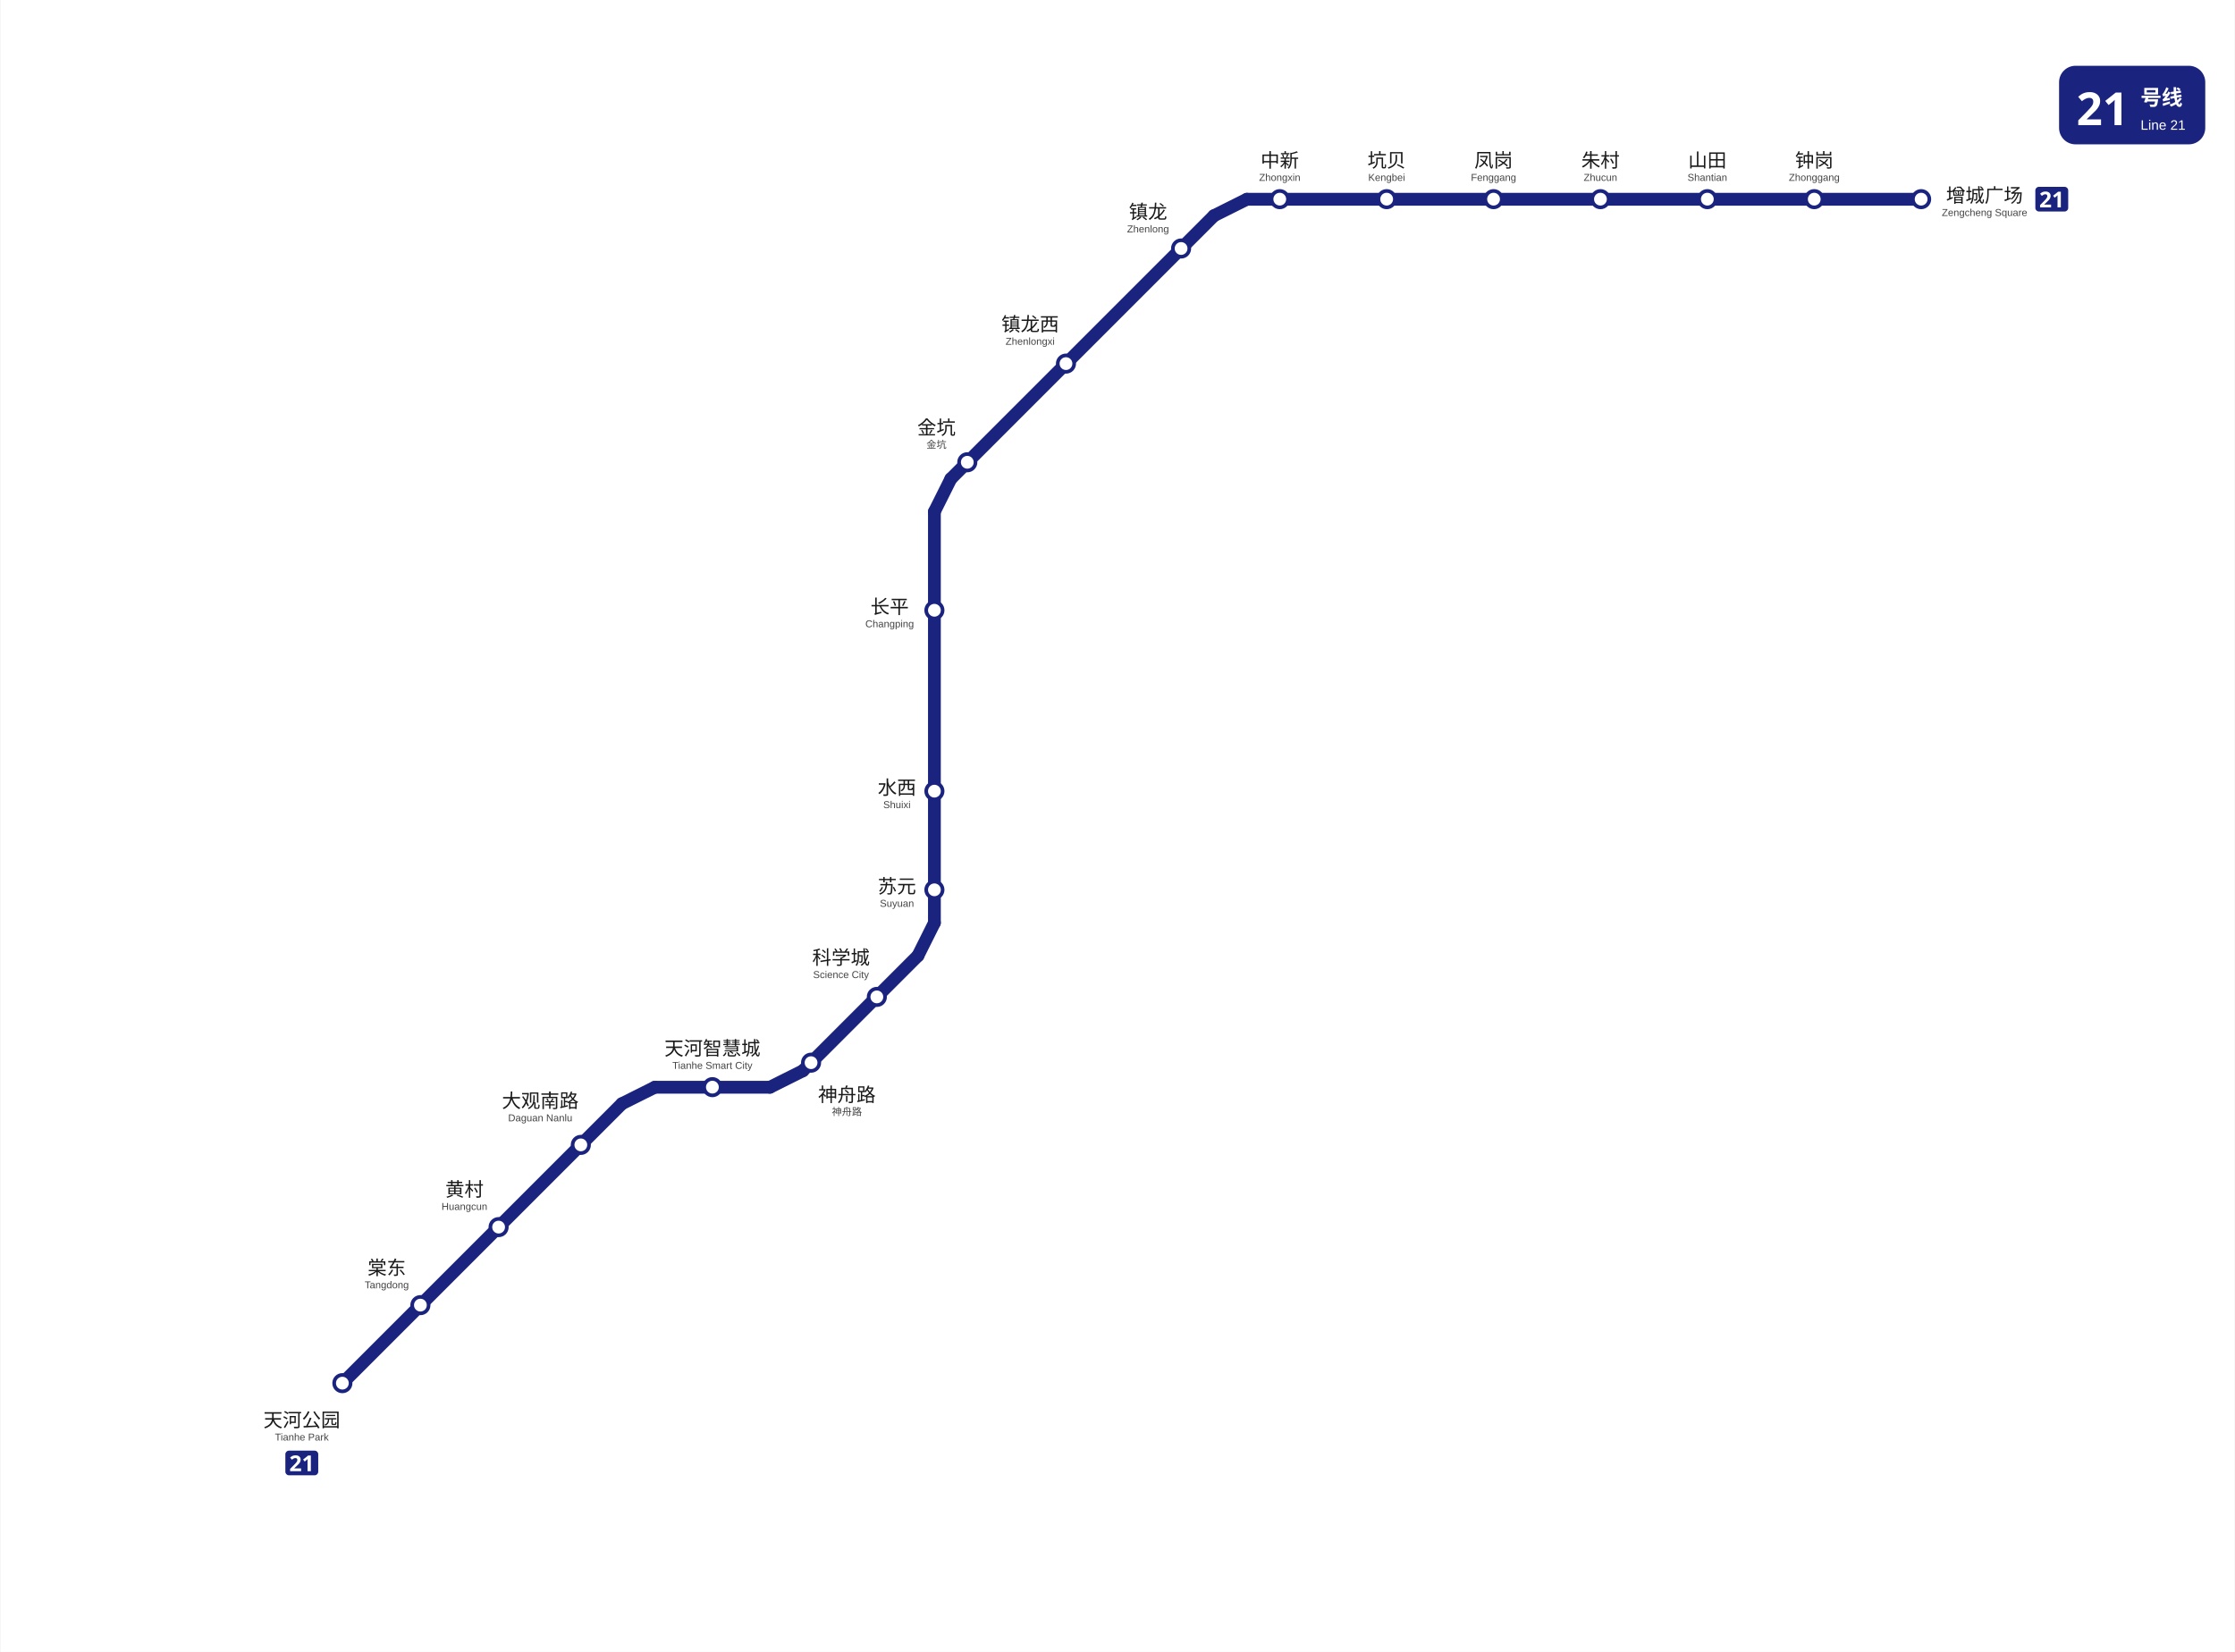
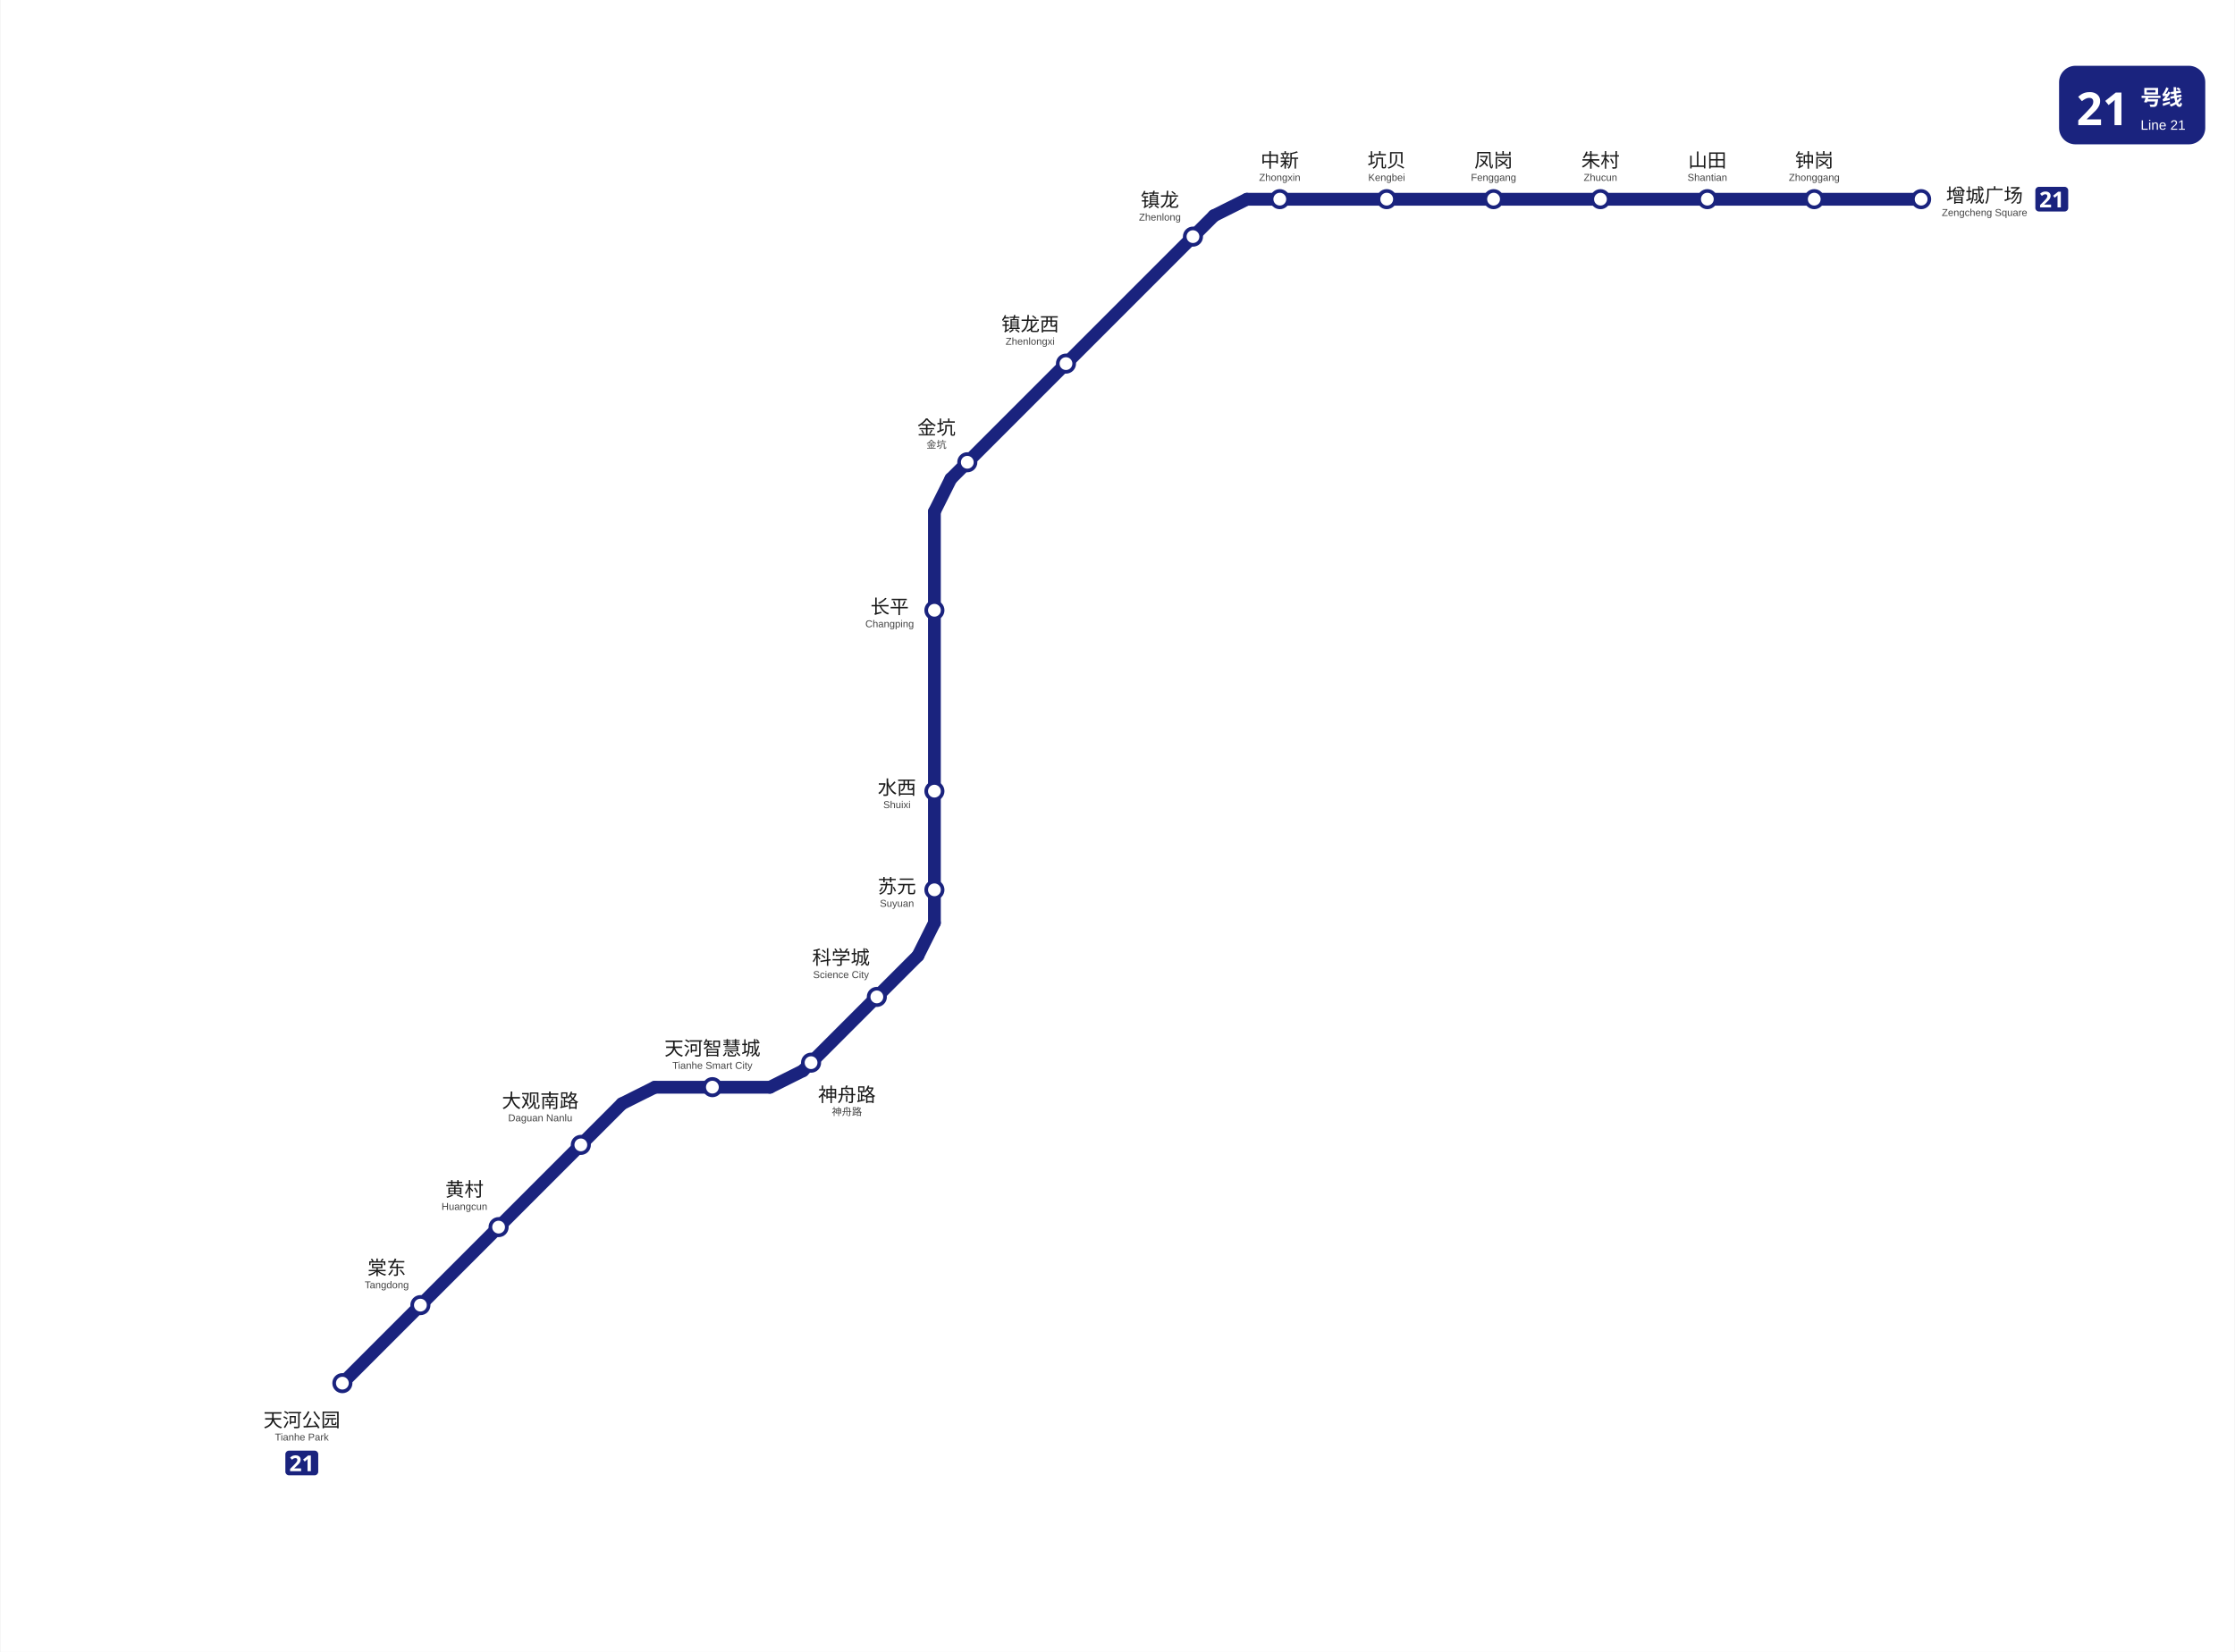
<svg xmlns="http://www.w3.org/2000/svg" viewBox="1689.4 253.2 1222.6 904.1" data-pins="中新,凤岗,坑贝,增城广场,大观南路,天河公园,天河智慧城,山田,朱村,棠东,水西,神舟路,科学城,苏元,金坑,钟岗,镇龙,镇龙西,长平,黄村" width="1223" height="904">
  <rect x="1689.417" y="253.2" width="1222.578" height="904.083" fill="#ffffff" />
  <g id="走廊">
    <line x1="2029.50" y1="857.25" x2="1876.50" y2="1010.25" style="fill:none;stroke:#1A237E;stroke-width:7;stroke-linecap:round" />
    <line x1="2047.50" y1="848.25" x2="2110.50" y2="848.25" style="fill:none;stroke:#1A237E;stroke-width:7;stroke-linecap:round" />
    <line x1="2371.50" y1="362.25" x2="2740.50" y2="362.25" style="fill:none;stroke:#1A237E;stroke-width:7;stroke-linecap:round" />
    <line x1="2200.50" y1="533.25" x2="2200.50" y2="758.25" style="fill:none;stroke:#1A237E;stroke-width:7;stroke-linecap:round" />
    <line x1="2353.50" y1="371.25" x2="2209.50" y2="515.25" style="fill:none;stroke:#1A237E;stroke-width:7;stroke-linecap:round" />
    <line x1="2128.50" y1="839.25" x2="2191.50" y2="776.25" style="fill:none;stroke:#1A237E;stroke-width:7;stroke-linecap:round" />
    <line x1="2110.50" y1="848.25" x2="2128.50" y2="839.25" style="fill:none;stroke:#1A237E;stroke-width:7;stroke-linecap:round" />
    <line x1="2200.50" y1="758.25" x2="2191.50" y2="776.25" style="fill:none;stroke:#1A237E;stroke-width:7;stroke-linecap:round" />
    <line x1="2047.50" y1="848.25" x2="2029.50" y2="857.25" style="fill:none;stroke:#1A237E;stroke-width:7;stroke-linecap:round" />
    <line x1="2371.50" y1="362.25" x2="2353.50" y2="371.25" style="fill:none;stroke:#1A237E;stroke-width:7;stroke-linecap:round" />
    <line x1="2200.50" y1="533.25" x2="2209.50" y2="515.25" style="fill:none;stroke:#1A237E;stroke-width:7;stroke-linecap:round" />
  </g>
  <g id="站圆">
    <circle cx="2740.5" cy="362.2" r="4.5" data-nm="增城广场" style="fill:#FFFFFF;stroke:#1A237E;stroke-width:2" />
    <circle cx="2682.0" cy="362.2" r="4.5" data-nm="钟岗" style="fill:#FFFFFF;stroke:#1A237E;stroke-width:2" />
    <circle cx="2623.5" cy="362.2" r="4.5" data-nm="山田" style="fill:#FFFFFF;stroke:#1A237E;stroke-width:2" />
    <circle cx="2565.0" cy="362.2" r="4.5" data-nm="朱村" style="fill:#FFFFFF;stroke:#1A237E;stroke-width:2" />
    <circle cx="2506.5" cy="362.2" r="4.5" data-nm="凤岗" style="fill:#FFFFFF;stroke:#1A237E;stroke-width:2" />
    <circle cx="2448.0" cy="362.2" r="4.5" data-nm="坑贝" style="fill:#FFFFFF;stroke:#1A237E;stroke-width:2" />
    <circle cx="2389.5" cy="362.2" r="4.5" data-nm="中新" style="fill:#FFFFFF;stroke:#1A237E;stroke-width:2" />
-     <circle cx="2335.5" cy="389.2" r="4.5" data-nm="镇龙" style="fill:#FFFFFF;stroke:#1A237E;stroke-width:2" />
+     <circle cx="2342.0" cy="382.7" r="4.5" data-nm="镇龙" style="fill:#FFFFFF;stroke:#1A237E;stroke-width:2" />
    <circle cx="2272.5" cy="452.2" r="4.5" data-nm="镇龙西" style="fill:#FFFFFF;stroke:#1A237E;stroke-width:2" />
    <circle cx="2218.5" cy="506.2" r="4.5" data-nm="金坑" style="fill:#FFFFFF;stroke:#1A237E;stroke-width:2" />
    <circle cx="2200.5" cy="587.2" r="4.5" data-nm="长平" style="fill:#FFFFFF;stroke:#1A237E;stroke-width:2" />
    <circle cx="2200.5" cy="686.2" r="4.5" data-nm="水西" style="fill:#FFFFFF;stroke:#1A237E;stroke-width:2" />
    <circle cx="2200.5" cy="740.2" r="4.5" data-nm="苏元" style="fill:#FFFFFF;stroke:#1A237E;stroke-width:2" />
    <circle cx="2169.0" cy="798.8" r="4.5" data-nm="科学城" style="fill:#FFFFFF;stroke:#1A237E;stroke-width:2" />
    <circle cx="2133.0" cy="834.8" r="4.5" data-nm="神舟路" style="fill:#FFFFFF;stroke:#1A237E;stroke-width:2" />
    <circle cx="2079.0" cy="848.2" r="4.5" data-nm="天河智慧城" style="fill:#FFFFFF;stroke:#1A237E;stroke-width:2" />
    <circle cx="2007.0" cy="879.8" r="4.5" data-nm="大观南路" style="fill:#FFFFFF;stroke:#1A237E;stroke-width:2" />
    <circle cx="1962.0" cy="924.8" r="4.5" data-nm="黄村" style="fill:#FFFFFF;stroke:#1A237E;stroke-width:2" />
    <circle cx="1919.2" cy="967.5" r="4.5" data-nm="棠东" style="fill:#FFFFFF;stroke:#1A237E;stroke-width:2" />
    <circle cx="1876.5" cy="1010.2" r="4.5" data-nm="天河公园" style="fill:#FFFFFF;stroke:#1A237E;stroke-width:2" />
  </g>
  <g id="线路徽标">
    <g data-badge="header" transform="translate(2815.99 289.2)" data-ink="#FFFFFF" data-box="2816.0,289.2,2896.0,332.2" data-chip="2816.0,289.2,2896.0,332.2">
      <rect x="0" y="0" width="80.0" height="43.0" rx="9.0" fill="#1A237E" />
      <text x="9.5" y="32.5" font-family="'Microsoft YaHei', sans-serif" font-size="25" font-weight="bold" fill="#FFFFFF">21</text>
      <text x="44.6" y="21.5" font-family="'Microsoft YaHei', sans-serif" font-size="11.5" font-weight="600" fill="#FFFFFF">号线</text>
      <text x="44.6" y="35.0" font-family="Arial, sans-serif" font-size="7.5" fill="#FFFFFF">Line 21</text>
    </g>
    <g data-badge="chip" transform="translate(2803 355.455)" data-box="2803.0,355.5,2821.0,368.9">
      <path d="M16.04 13.49h-14.09c-1.07 0 -1.95 -0.88 -1.95 -1.95v-9.59c0 -1.07 0.88 -1.95 1.95 -1.95h14.09c1.07 0 1.95 0.88 1.95 1.95v9.59C17.99 12.61 17.11 13.49 16.04 13.49z" fill="#1A237E" />
      <path d="M8.59 11.24h-5.99v-1.26l2.15 -2.17c0.43 -0.45 0.78 -0.82 1.04 -1.12c0.26 -0.3 0.46 -0.57 0.58 -0.82s0.18 -0.51 0.18 -0.79c0 -0.34 -0.09 -0.6 -0.28 -0.77s-0.44 -0.25 -0.76 -0.25c-0.33 0 -0.65 0.08 -0.96 0.23c-0.31 0.15 -0.64 0.37 -0.98 0.65l-0.98 -1.16c0.24 -0.21 0.5 -0.41 0.78 -0.59c0.28 -0.19 0.6 -0.34 0.97 -0.46c0.36 -0.12 0.8 -0.17 1.31 -0.17c0.56 0 1.04 0.1 1.45 0.31s0.72 0.48 0.94 0.83c0.22 0.35 0.33 0.74 0.33 1.18c0 0.47 -0.09 0.9 -0.28 1.3c-0.19 0.39 -0.46 0.78 -0.82 1.16s-0.79 0.81 -1.29 1.27l-1.1 1.03v0.08h3.73V11.24z" fill="#FFFFFF" />
      <path d="M13.95 11.24h-1.81v-4.96c0 -0.2 0 -0.47 0.01 -0.81c0.01 -0.34 0.02 -0.64 0.04 -0.89c-0.04 0.05 -0.13 0.13 -0.26 0.26c-0.13 0.12 -0.25 0.23 -0.37 0.33l-0.98 0.79l-0.88 -1.09l2.76 -2.2h1.49V11.24z" fill="#FFFFFF" />
    </g>
    <g data-badge="chip" transform="translate(1845.3 1047.14)" data-box="1845.3,1047.1,1863.3,1060.6">
      <path d="M16.04 13.49h-14.09c-1.07 0 -1.95 -0.88 -1.95 -1.95v-9.59c0 -1.07 0.88 -1.95 1.95 -1.95h14.09c1.07 0 1.95 0.88 1.95 1.95v9.59C17.99 12.61 17.11 13.49 16.04 13.49z" fill="#1A237E" />
      <path d="M8.59 11.24h-5.99v-1.26l2.15 -2.17c0.43 -0.45 0.78 -0.82 1.04 -1.12c0.26 -0.3 0.46 -0.57 0.58 -0.82s0.18 -0.51 0.18 -0.79c0 -0.34 -0.09 -0.6 -0.28 -0.77s-0.44 -0.25 -0.76 -0.25c-0.33 0 -0.65 0.08 -0.96 0.23c-0.31 0.15 -0.64 0.37 -0.98 0.65l-0.98 -1.16c0.24 -0.21 0.5 -0.41 0.78 -0.59c0.28 -0.19 0.6 -0.34 0.97 -0.46c0.36 -0.12 0.8 -0.17 1.31 -0.17c0.56 0 1.04 0.1 1.45 0.31s0.72 0.48 0.94 0.83c0.22 0.35 0.33 0.74 0.33 1.18c0 0.47 -0.09 0.9 -0.28 1.3c-0.19 0.39 -0.46 0.78 -0.82 1.16s-0.79 0.81 -1.29 1.27l-1.1 1.03v0.08h3.73V11.24z" fill="#FFFFFF" />
      <path d="M13.95 11.24h-1.81v-4.96c0 -0.2 0 -0.47 0.01 -0.81c0.01 -0.34 0.02 -0.64 0.04 -0.89c-0.04 0.05 -0.13 0.13 -0.26 0.26c-0.13 0.12 -0.25 0.23 -0.37 0.33l-0.98 0.79l-0.88 -1.09l2.76 -2.2h1.49V11.24z" fill="#FFFFFF" />
    </g>
  </g>
  <g id="站名标注" font-family="'Microsoft YaHei', 'PingFang SC', sans-serif">
    <text x="2775.2" y="363.9" text-anchor="middle" font-size="10.5" font-weight="500" fill="#1a1a1a">增城广场</text>
    <text x="2775.2" y="371.4" text-anchor="middle" font-size="5.5" font-family="Arial, sans-serif" fill="#444444">Zengcheng Square</text>
    <text x="2682.0" y="344.7" text-anchor="middle" font-size="10.5" font-weight="500" fill="#1a1a1a">钟岗</text>
    <text x="2682.0" y="352.2" text-anchor="middle" font-size="5.5" font-family="Arial, sans-serif" fill="#444444">Zhonggang</text>
    <text x="2623.5" y="344.7" text-anchor="middle" font-size="10.5" font-weight="500" fill="#1a1a1a">山田</text>
    <text x="2623.5" y="352.2" text-anchor="middle" font-size="5.5" font-family="Arial, sans-serif" fill="#444444">Shantian</text>
    <text x="2565.0" y="344.7" text-anchor="middle" font-size="10.5" font-weight="500" fill="#1a1a1a">朱村</text>
    <text x="2565.0" y="352.2" text-anchor="middle" font-size="5.5" font-family="Arial, sans-serif" fill="#444444">Zhucun</text>
    <text x="2506.5" y="344.7" text-anchor="middle" font-size="10.5" font-weight="500" fill="#1a1a1a">凤岗</text>
    <text x="2506.5" y="352.2" text-anchor="middle" font-size="5.5" font-family="Arial, sans-serif" fill="#444444">Fenggang</text>
    <text x="2448.0" y="344.7" text-anchor="middle" font-size="10.5" font-weight="500" fill="#1a1a1a">坑贝</text>
    <text x="2448.0" y="352.2" text-anchor="middle" font-size="5.5" font-family="Arial, sans-serif" fill="#444444">Kengbei</text>
    <text x="2389.5" y="344.7" text-anchor="middle" font-size="10.5" font-weight="500" fill="#1a1a1a">中新</text>
    <text x="2389.5" y="352.2" text-anchor="middle" font-size="5.5" font-family="Arial, sans-serif" fill="#444444">Zhongxin</text>
-     <text x="2317.4" y="372.9" text-anchor="middle" font-size="10.5" font-weight="500" fill="#1a1a1a">镇龙</text>
-     <text x="2317.4" y="380.4" text-anchor="middle" font-size="5.5" font-family="Arial, sans-serif" fill="#444444">Zhenlong</text>
    <text x="2252.9" y="434.4" text-anchor="middle" font-size="10.5" font-weight="500" fill="#1a1a1a">镇龙西</text>
    <text x="2252.9" y="441.9" text-anchor="middle" font-size="5.5" font-family="Arial, sans-serif" fill="#444444">Zhenlongxi</text>
    <text x="2201.6" y="491.0" text-anchor="middle" font-size="10.5" font-weight="500" fill="#1a1a1a">金坑</text>
    <text x="2201.6" y="498.5" text-anchor="middle" font-size="5.5" font-family="Arial, sans-serif" fill="#444444">金坑</text>
    <text x="2176.0" y="589.0" text-anchor="middle" font-size="10.5" font-weight="500" fill="#1a1a1a">长平</text>
    <text x="2176.0" y="596.5" text-anchor="middle" font-size="5.5" font-family="Arial, sans-serif" fill="#444444">Changping</text>
    <text x="2180.0" y="688.0" text-anchor="middle" font-size="10.5" font-weight="500" fill="#1a1a1a">水西</text>
    <text x="2180.0" y="695.5" text-anchor="middle" font-size="5.5" font-family="Arial, sans-serif" fill="#444444">Shuixi</text>
    <text x="2180.0" y="742.0" text-anchor="middle" font-size="10.5" font-weight="500" fill="#1a1a1a">苏元</text>
    <text x="2180.0" y="749.5" text-anchor="middle" font-size="5.5" font-family="Arial, sans-serif" fill="#444444">Suyuan</text>
    <text x="2149.4" y="781.0" text-anchor="middle" font-size="10.5" font-weight="500" fill="#1a1a1a">科学城</text>
    <text x="2149.4" y="788.5" text-anchor="middle" font-size="5.5" font-family="Arial, sans-serif" fill="#444444">Science City</text>
    <text x="2079.0" y="830.7" text-anchor="middle" font-size="10.5" font-weight="500" fill="#1a1a1a">天河智慧城</text>
    <text x="2079.0" y="838.2" text-anchor="middle" font-size="5.5" font-family="Arial, sans-serif" fill="#444444">Tianhe Smart City</text>
    <text x="1984.8" y="859.4" text-anchor="middle" font-size="10.5" font-weight="500" fill="#1a1a1a">大观南路</text>
    <text x="1984.8" y="866.9" text-anchor="middle" font-size="5.5" font-family="Arial, sans-serif" fill="#444444">Daguan Nanlu</text>
    <text x="1943.3" y="907.9" text-anchor="middle" font-size="10.5" font-weight="500" fill="#1a1a1a">黄村</text>
    <text x="1943.3" y="915.4" text-anchor="middle" font-size="5.5" font-family="Arial, sans-serif" fill="#444444">Huangcun</text>
    <text x="1900.8" y="950.8" text-anchor="middle" font-size="10.5" font-weight="500" fill="#1a1a1a">棠东</text>
    <text x="1900.8" y="958.3" text-anchor="middle" font-size="5.5" font-family="Arial, sans-serif" fill="#444444">Tangdong</text>
    <text x="1854.3" y="1034.1" text-anchor="middle" font-size="10.5" font-weight="500" fill="#1a1a1a">天河公园</text>
    <text x="1854.3" y="1041.6" text-anchor="middle" font-size="5.5" font-family="Arial, sans-serif" fill="#444444">Tianhe Park</text>
+     <text x="2323.9" y="366.4" text-anchor="middle" font-size="10.5" font-weight="500" fill="#1a1a1a">镇龙</text>
+     <text x="2323.9" y="373.9" text-anchor="middle" font-size="5.5" font-family="Arial, sans-serif" fill="#444444">Zhenlong</text>
    <text x="2152.6" y="856.1" text-anchor="middle" font-size="10.5" font-weight="500" fill="#1a1a1a">神舟路</text>
    <text x="2152.6" y="863.6" text-anchor="middle" font-size="5.5" font-family="Arial, sans-serif" fill="#444444">神舟路</text>
  </g>
</svg>
